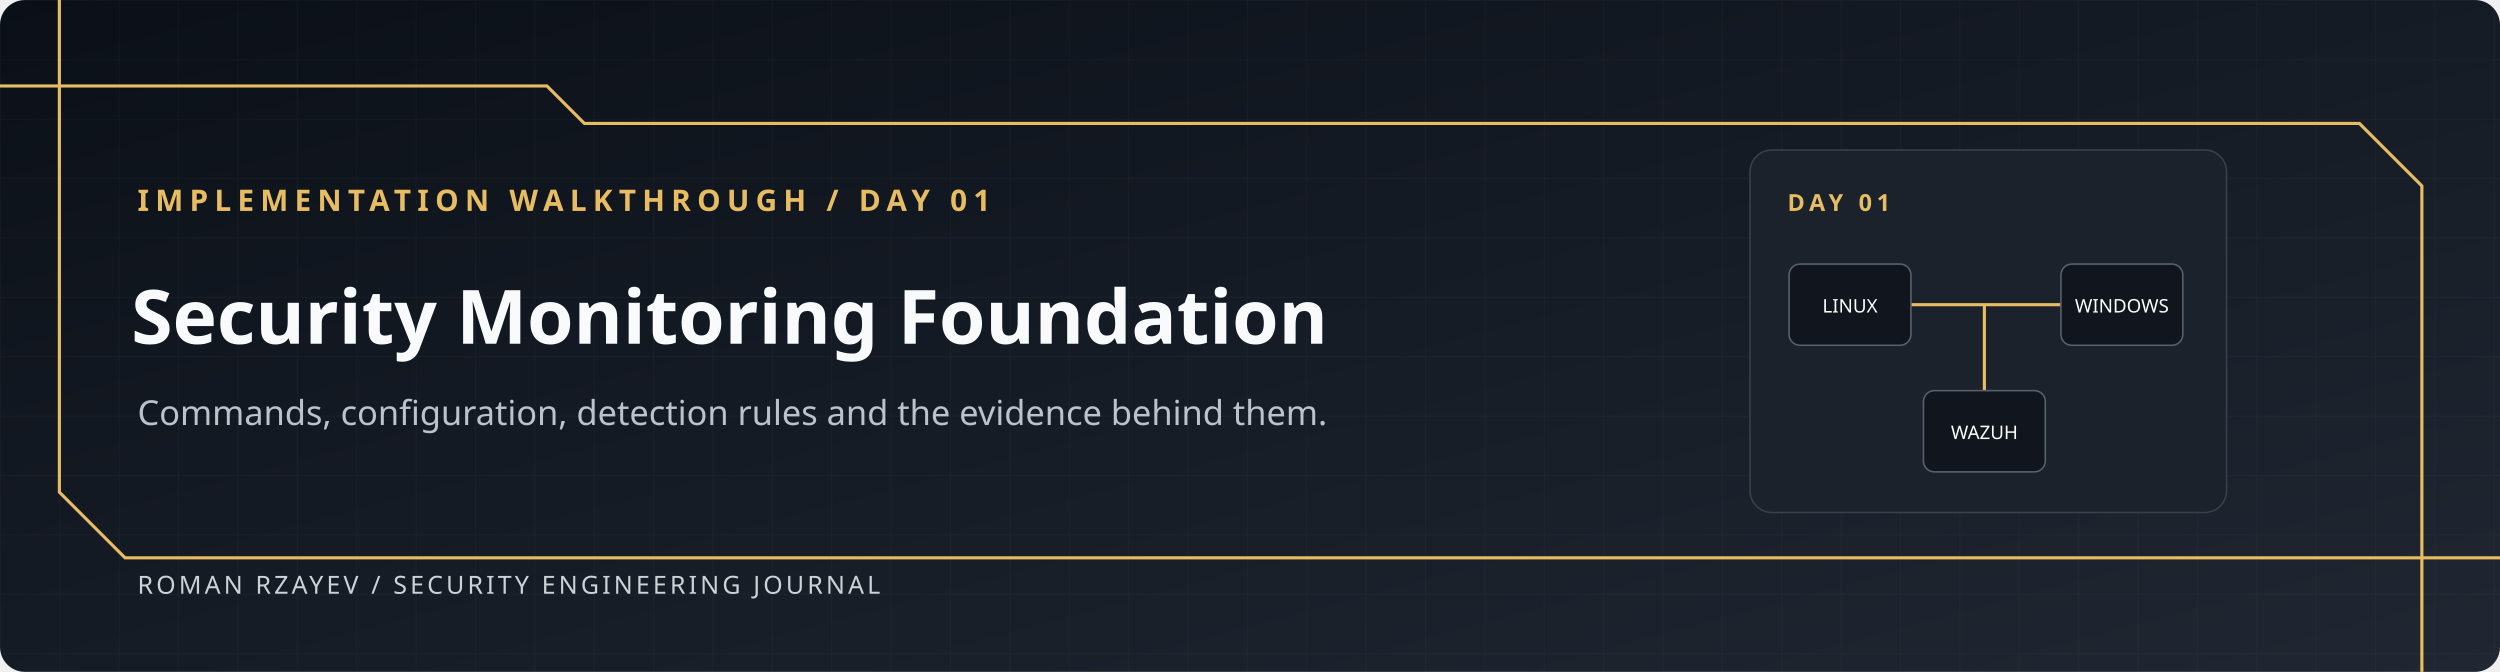
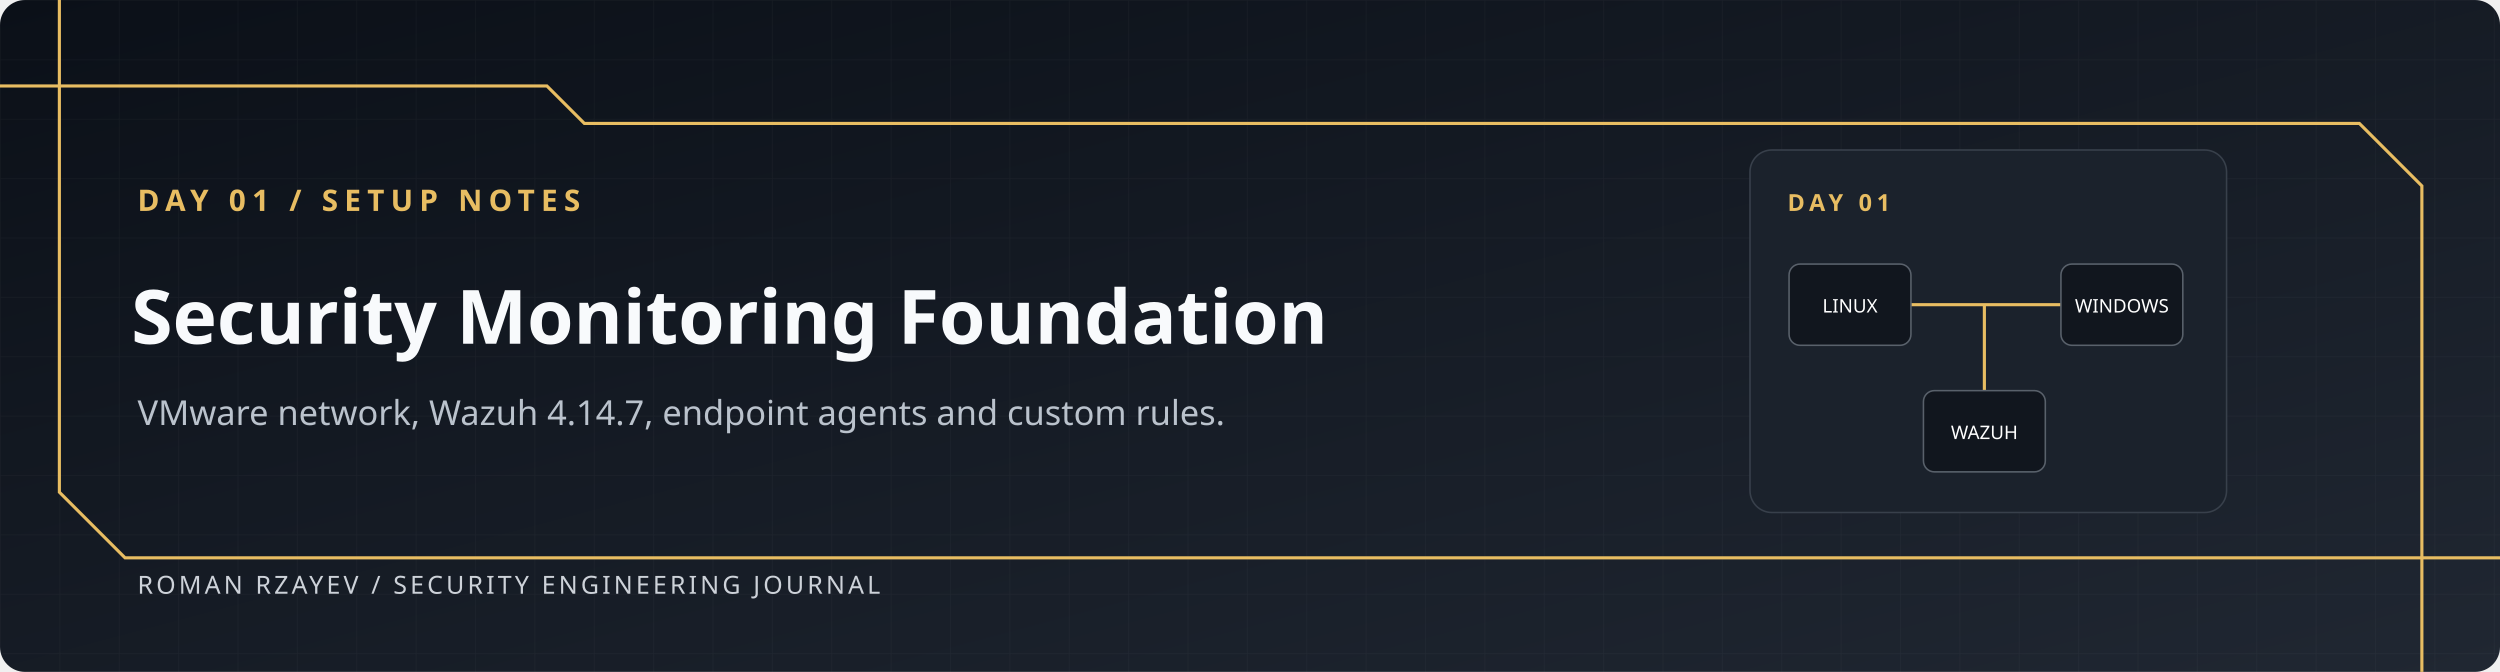
<svg xmlns="http://www.w3.org/2000/svg" width="1600" height="430" viewBox="0 0 1600 430">
  <defs>
    <linearGradient id="bg" x1="0%" y1="0%" x2="100%" y2="100%">
      <stop stop-color="#0B1018" />
      <stop offset="1" stop-color="#202732" />
    </linearGradient>
    <pattern id="grid" width="38" height="38" patternUnits="userSpaceOnUse">
      <path d="M38 0H0V38" fill="none" stroke="#ffffff" stroke-opacity=".035" />
    </pattern>
  </defs>
  <rect width="1600" height="430" rx="16" fill="url(#bg)" />
  <rect width="1600" height="430" rx="16" fill="url(#grid)" />
  <path d="M0 55H350L374 79H1510L1550 119V430M38 0V315L80 357H1600" fill="none" stroke="#E8BD62" stroke-width="2" />
  <g font-family="sans-serif">
-     <text x="88" y="135" fill="#E8BD62" font-size="19" letter-spacing="4" font-weight="bold">IMPLEMENTATION WALKTHROUGH / DAY 01</text>
+     <text x="88" y="135" fill="#E8BD62" font-size="19" letter-spacing="4" font-weight="bold">DAY 01 / SETUP NOTES</text>
    <text x="84" y="220" fill="#F8FAFC" font-size="48" font-weight="bold">Security Monitoring Foundation</text>
-     <text x="88" y="272" fill="#BAC2CC" font-size="22">Commands, configuration, detection rules and the evidence behind them.</text>
+     <text x="88" y="272" fill="#BAC2CC" font-size="22">VMware network, Wazuh 4.14.7, endpoint agents and custom rules.</text>
    <text x="88" y="380" fill="#CDD2D9" font-size="16" letter-spacing="2">ROMAN RZAYEV  /  SECURITY ENGINEERING JOURNAL</text>
    <g transform="translate(1120 96)">
      <rect width="305" height="232" rx="14" fill="#1B222C" stroke="#38404B" />
      <text x="24" y="39" fill="#E8BD62" font-size="15" font-weight="bold" letter-spacing="3">DAY 01</text>
      <path d="M53 99H250M150 99V175" stroke="#E8BD62" stroke-width="2" />
      <g fill="#11161E" stroke="#59616B">
        <rect x="25" y="73" width="78" height="52" rx="7" />
        <rect x="199" y="73" width="78" height="52" rx="7" />
        <rect x="111" y="154" width="78" height="52" rx="7" />
      </g>
      <g fill="white" font-size="12" text-anchor="middle">
        <text x="64" y="104">LINUX</text>
        <text x="238" y="104">WINDOWS</text>
        <text x="150" y="185">WAZUH</text>
      </g>
    </g>
  </g>
</svg>
